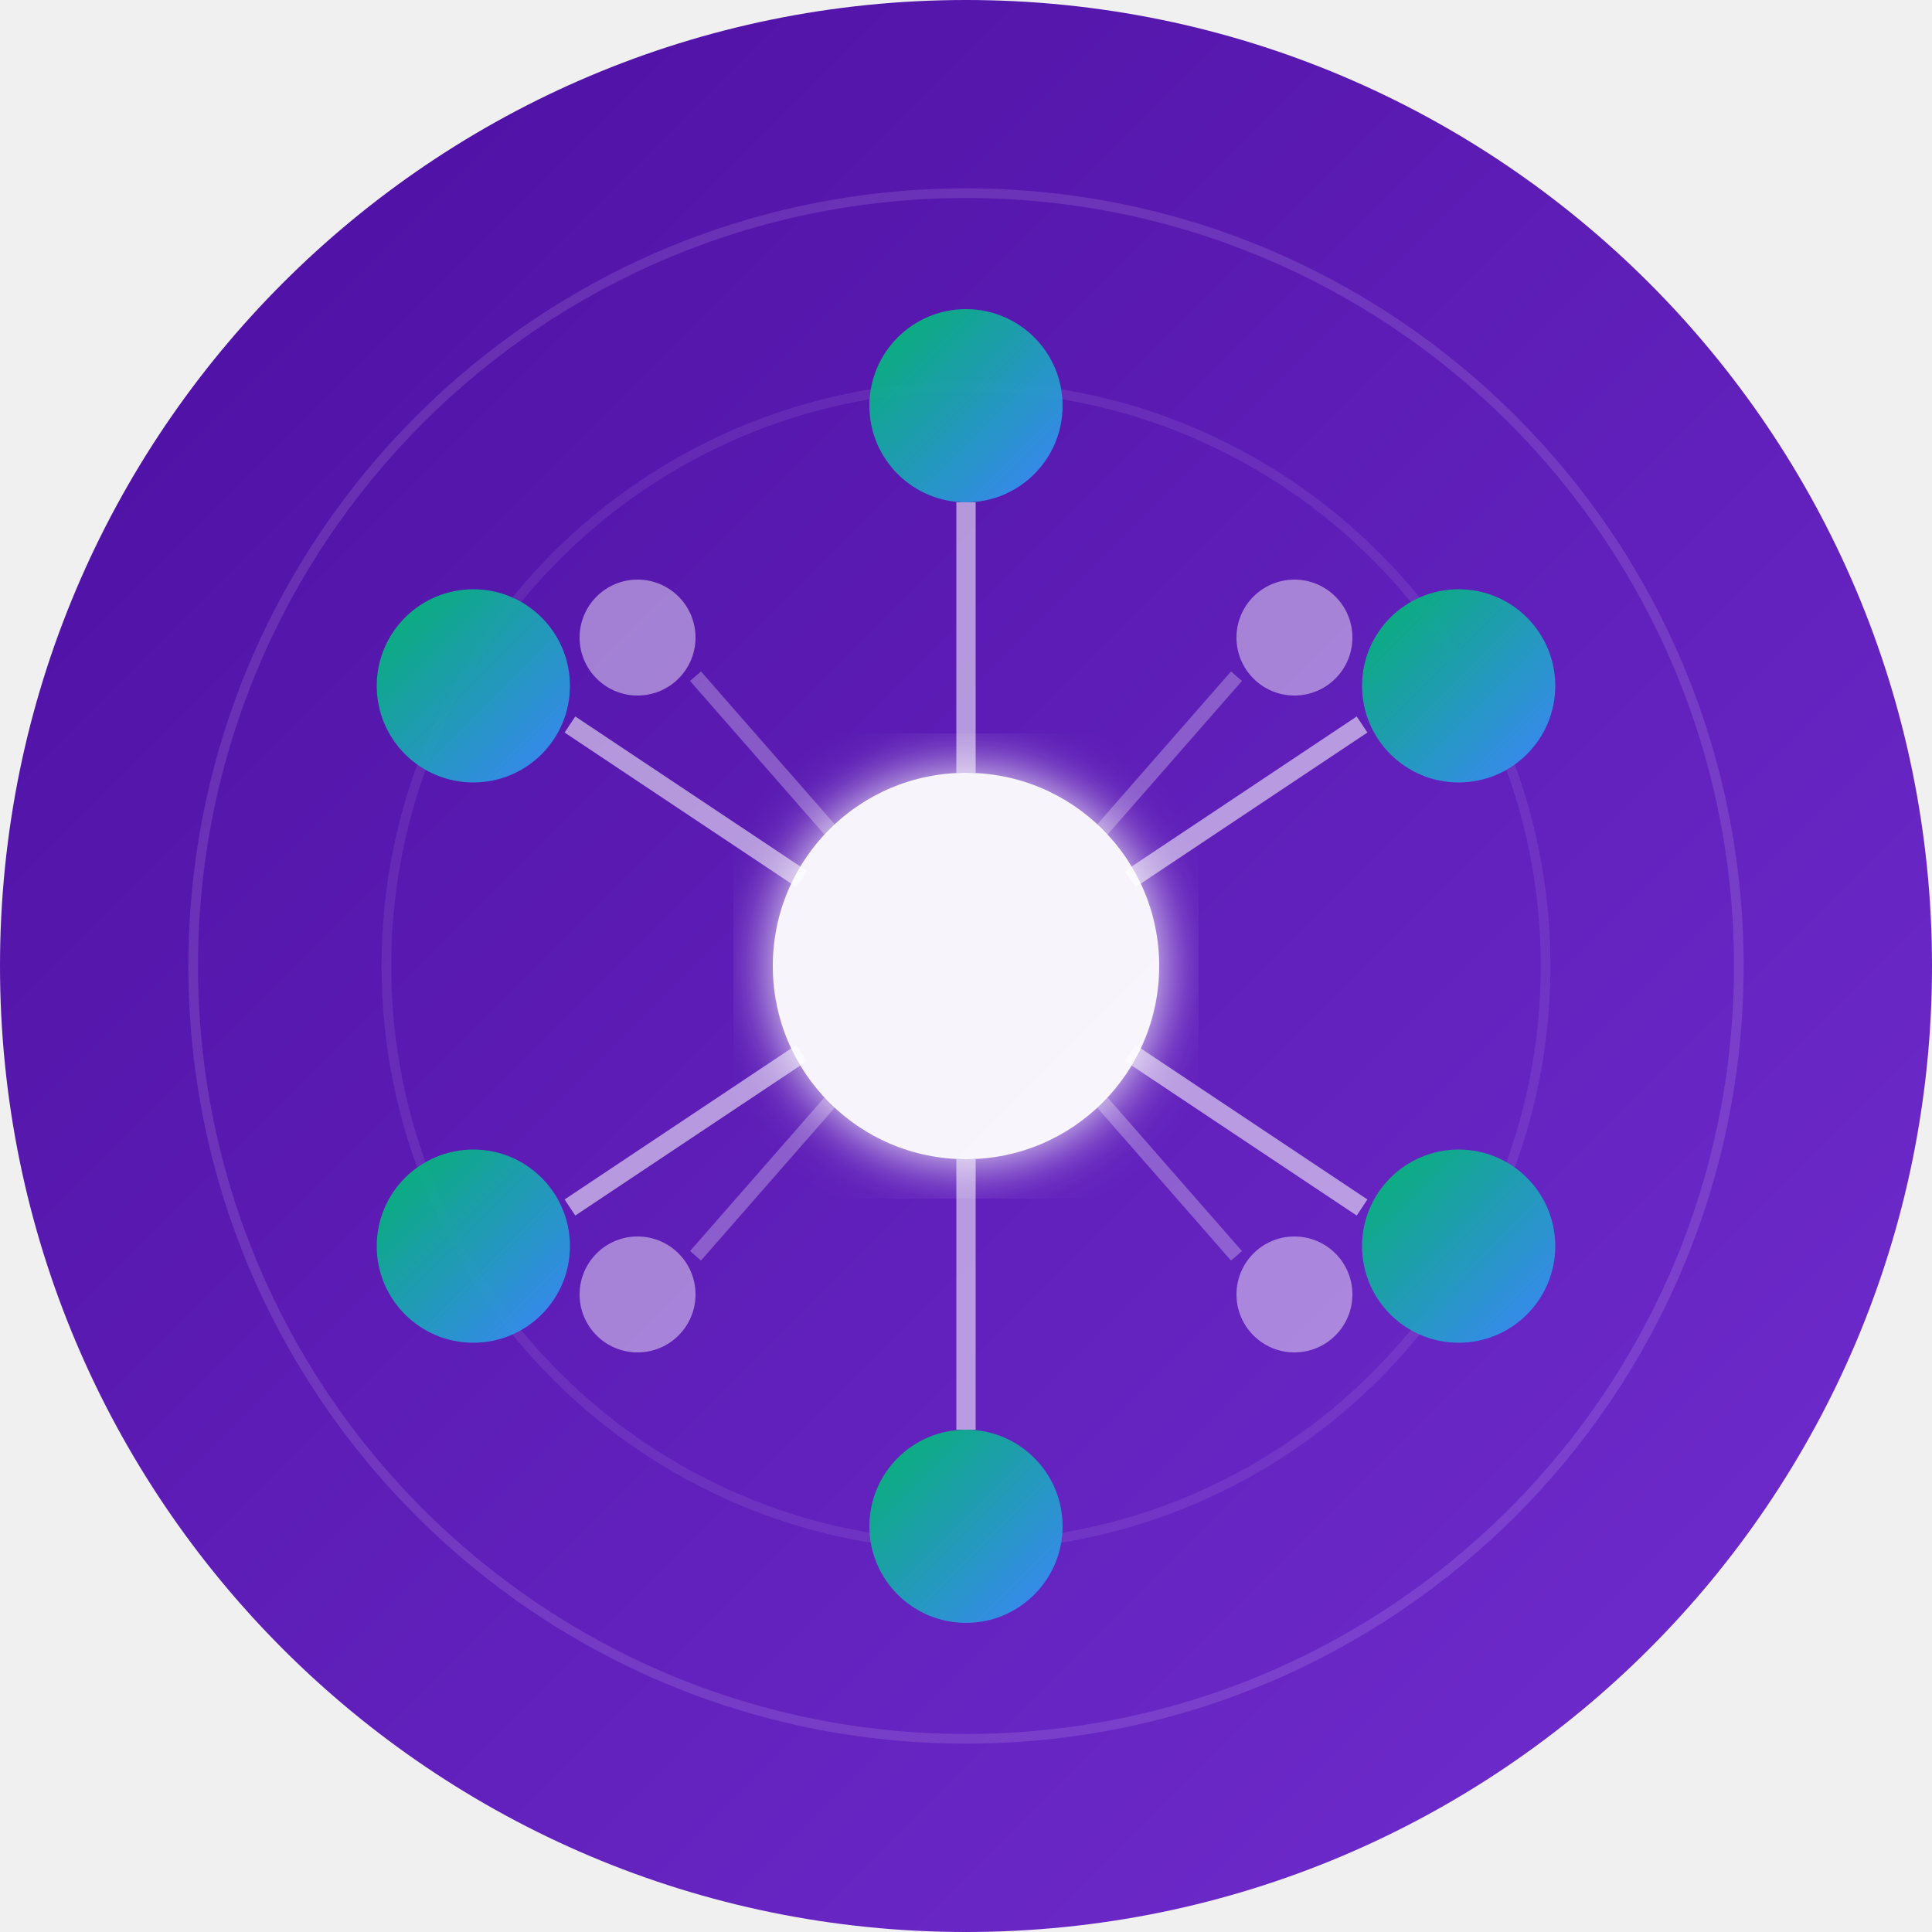
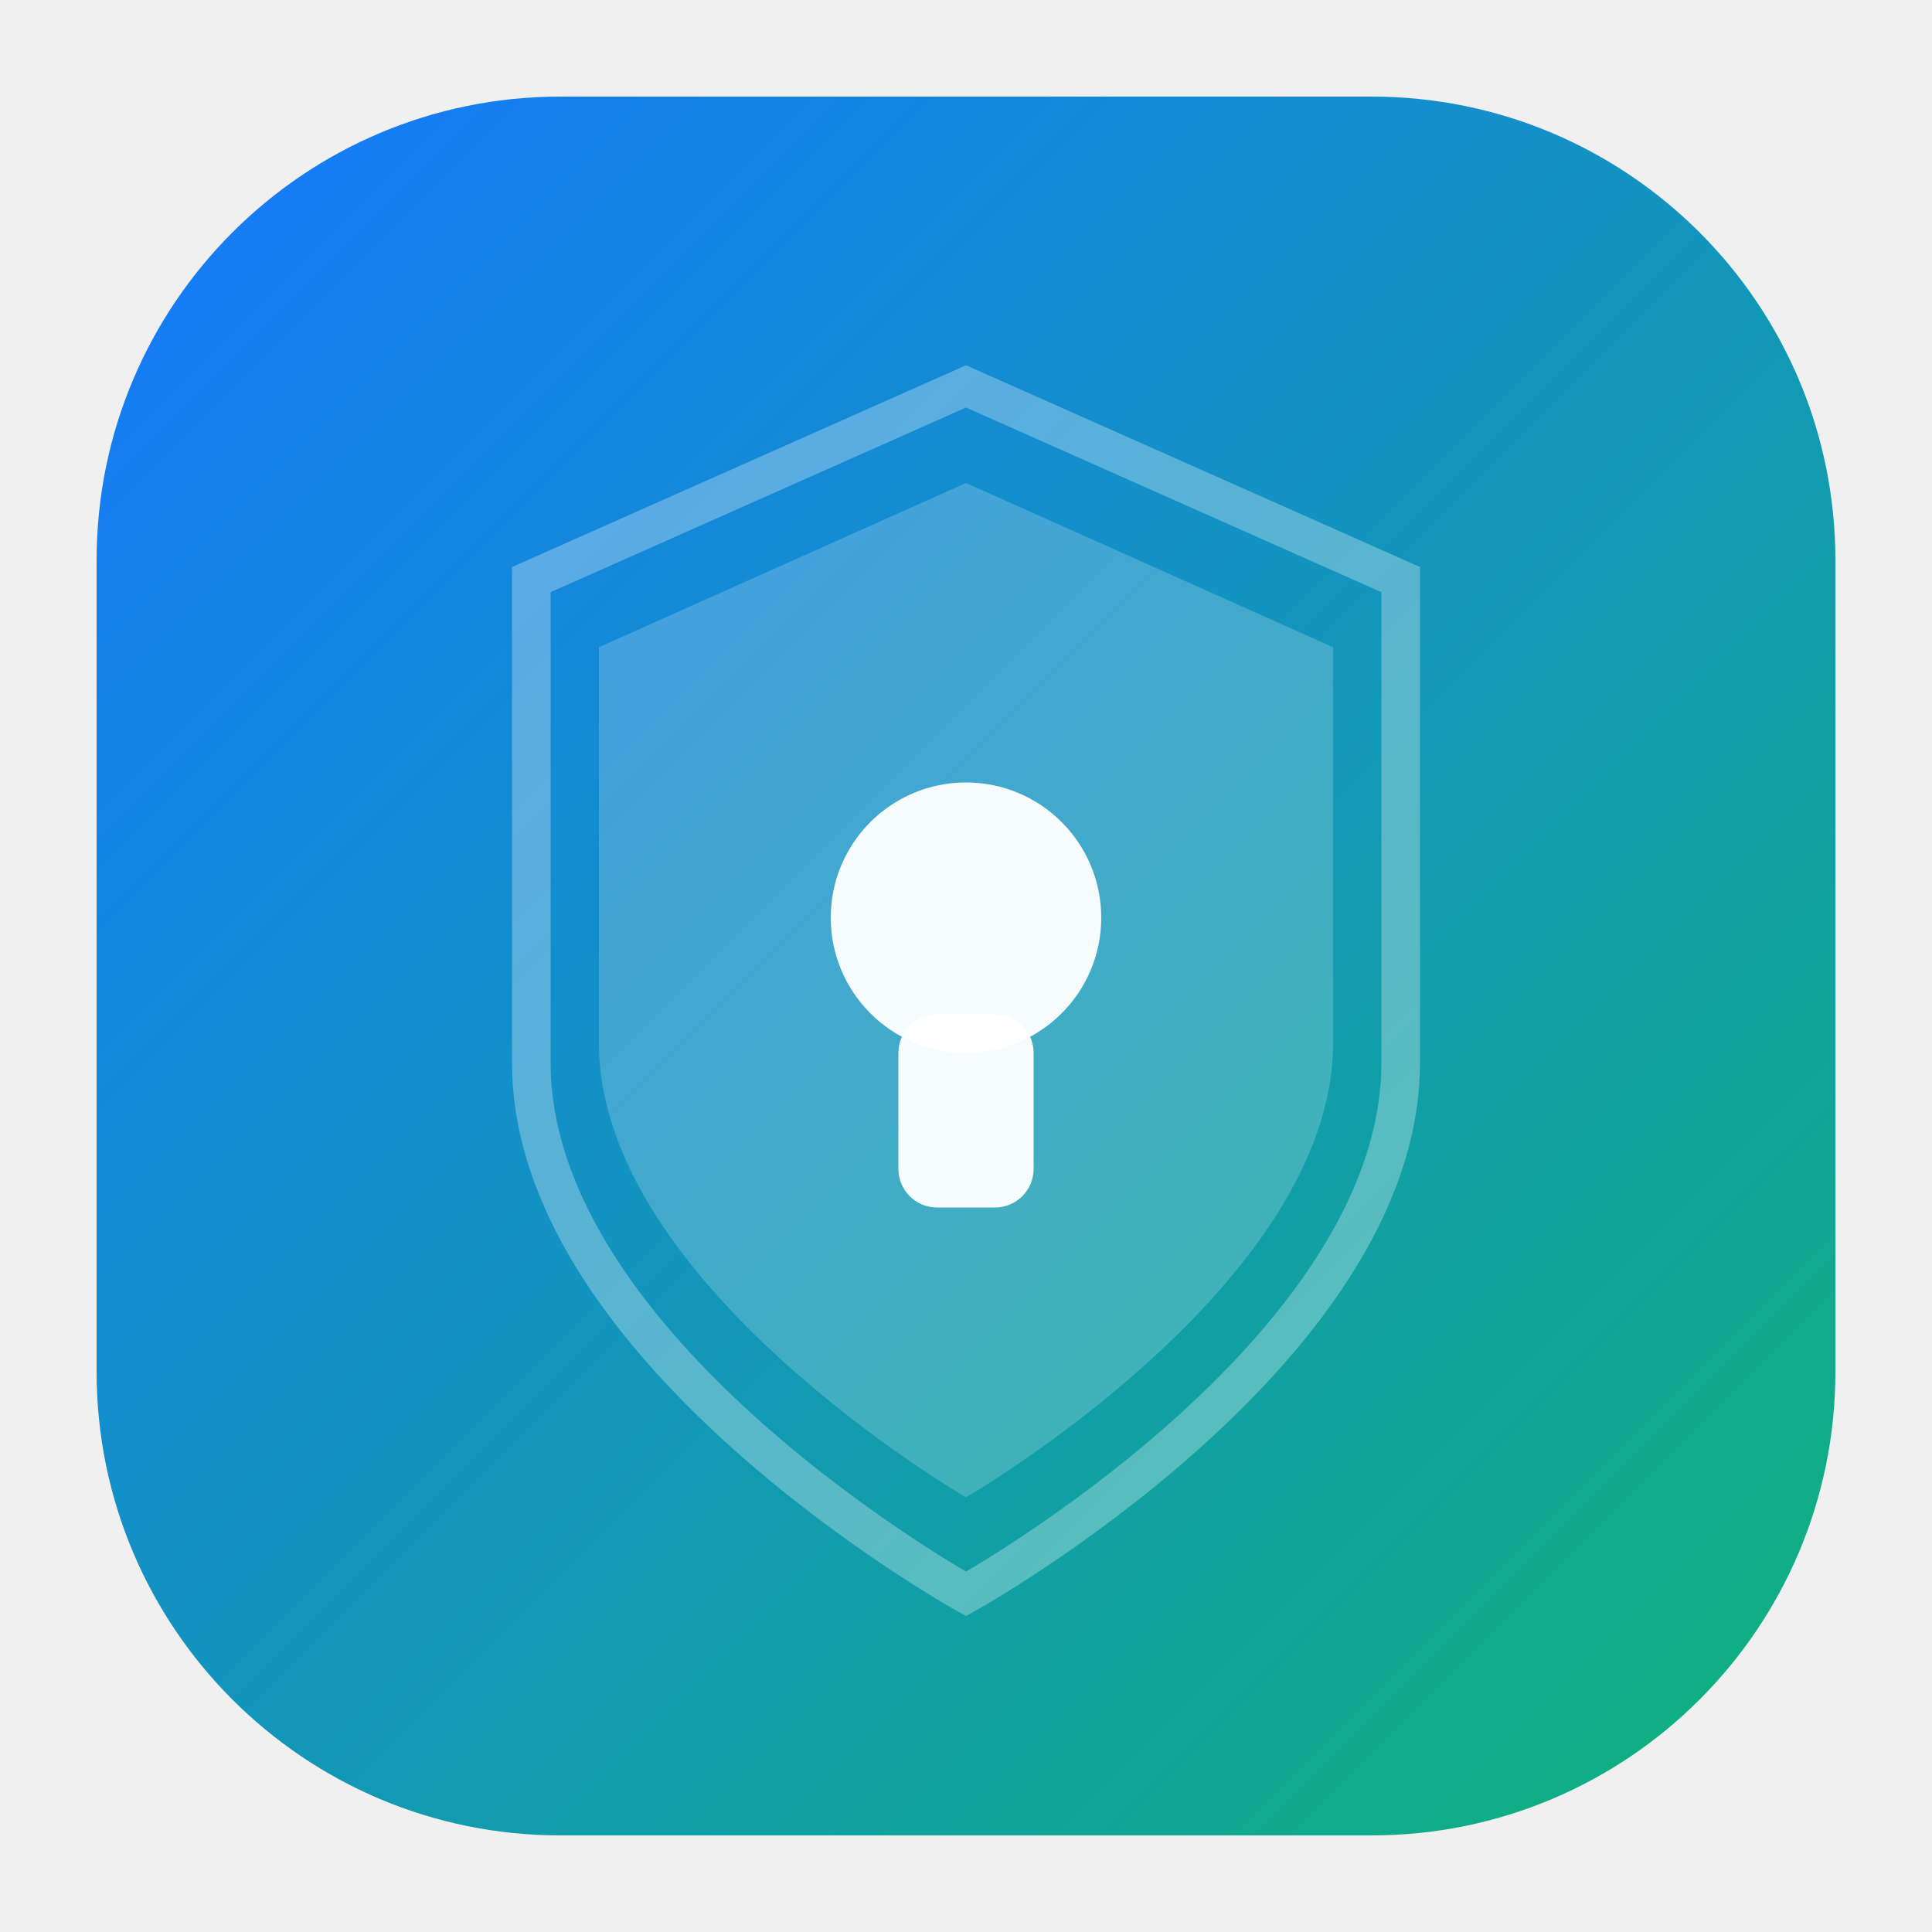
<svg xmlns="http://www.w3.org/2000/svg" viewBox="0 0 200 200">
  <defs>
-     <linearGradient id="bgGrad" x1="0%" y1="0%" x2="100%" y2="100%">
-       <stop offset="0%" stop-color="#4b0e9f" />
-       <stop offset="100%" stop-color="#722ed1" />
+     <linearGradient id="authGrad" x1="0%" y1="0%" x2="100%" y2="100%">
+       <stop offset="0%" stop-color="#1677ff" />
+       <stop offset="100%" stop-color="#0fb37a" />
    </linearGradient>
-     <linearGradient id="accentGrad" x1="0%" y1="0%" x2="100%" y2="100%">
-       <stop offset="0%" stop-color="#00b96b" />
-       <stop offset="100%" stop-color="#3b89ff" />
-     </linearGradient>
-     <filter id="glow">
-       <feGaussianBlur stdDeviation="3" result="blur" />
-       <feComposite in="SourceGraphic" in2="blur" operator="over" />
-     </filter>
  </defs>
-   <circle cx="100" cy="100" r="100" fill="url(#bgGrad)" />
-   <circle cx="100" cy="100" r="80" fill="none" stroke="white" stroke-width="1" opacity="0.12" />
-   <circle cx="100" cy="100" r="60" fill="none" stroke="white" stroke-width="1" opacity="0.08" />
-   <circle cx="100" cy="100" r="20" fill="white" opacity="0.95" filter="url(#glow)" />
-   <circle cx="100" cy="42" r="10" fill="url(#accentGrad)" opacity="0.95" />
-   <circle cx="151" cy="71" r="10" fill="url(#accentGrad)" opacity="0.95" />
-   <circle cx="151" cy="129" r="10" fill="url(#accentGrad)" opacity="0.95" />
-   <circle cx="100" cy="158" r="10" fill="url(#accentGrad)" opacity="0.95" />
-   <circle cx="49" cy="129" r="10" fill="url(#accentGrad)" opacity="0.95" />
-   <circle cx="49" cy="71" r="10" fill="url(#accentGrad)" opacity="0.95" />
-   <circle cx="134" cy="66" r="6" fill="white" opacity="0.45" />
-   <circle cx="134" cy="134" r="6" fill="white" opacity="0.45" />
-   <circle cx="66" cy="66" r="6" fill="white" opacity="0.45" />
-   <circle cx="66" cy="134" r="6" fill="white" opacity="0.45" />
-   <line x1="100" y1="80" x2="100" y2="52" stroke="white" stroke-width="2" opacity="0.55" />
-   <line x1="117" y1="91" x2="141" y2="75" stroke="white" stroke-width="2" opacity="0.55" />
-   <line x1="117" y1="109" x2="141" y2="125" stroke="white" stroke-width="2" opacity="0.55" />
-   <line x1="100" y1="120" x2="100" y2="148" stroke="white" stroke-width="2" opacity="0.55" />
-   <line x1="83" y1="109" x2="59" y2="125" stroke="white" stroke-width="2" opacity="0.55" />
-   <line x1="83" y1="91" x2="59" y2="75" stroke="white" stroke-width="2" opacity="0.55" />
-   <line x1="114" y1="86" x2="128" y2="70" stroke="white" stroke-width="1.5" opacity="0.28" />
-   <line x1="114" y1="114" x2="128" y2="130" stroke="white" stroke-width="1.5" opacity="0.28" />
-   <line x1="86" y1="86" x2="72" y2="70" stroke="white" stroke-width="1.5" opacity="0.28" />
-   <line x1="86" y1="114" x2="72" y2="130" stroke="white" stroke-width="1.5" opacity="0.28" />
+   <rect x="10" y="10" width="180" height="180" rx="48" fill="url(#authGrad)" />
+   <path d="M100 40 L145 60 V110 C145 140 100 165 100 165 C100 165 55 140 55 110 V60 Z" fill="none" stroke="white" stroke-width="4" opacity="0.3" />
+   <path d="M100 50 L138 67 V108 C138 133 100 155 100 155 C100 155 62 133 62 108 V67 Z" fill="white" opacity="0.2" />
+   <circle cx="100" cy="95" r="14" fill="white" opacity="0.95" />
+   <rect x="93" y="105" width="14" height="20" rx="4" fill="white" opacity="0.95" />
</svg>
